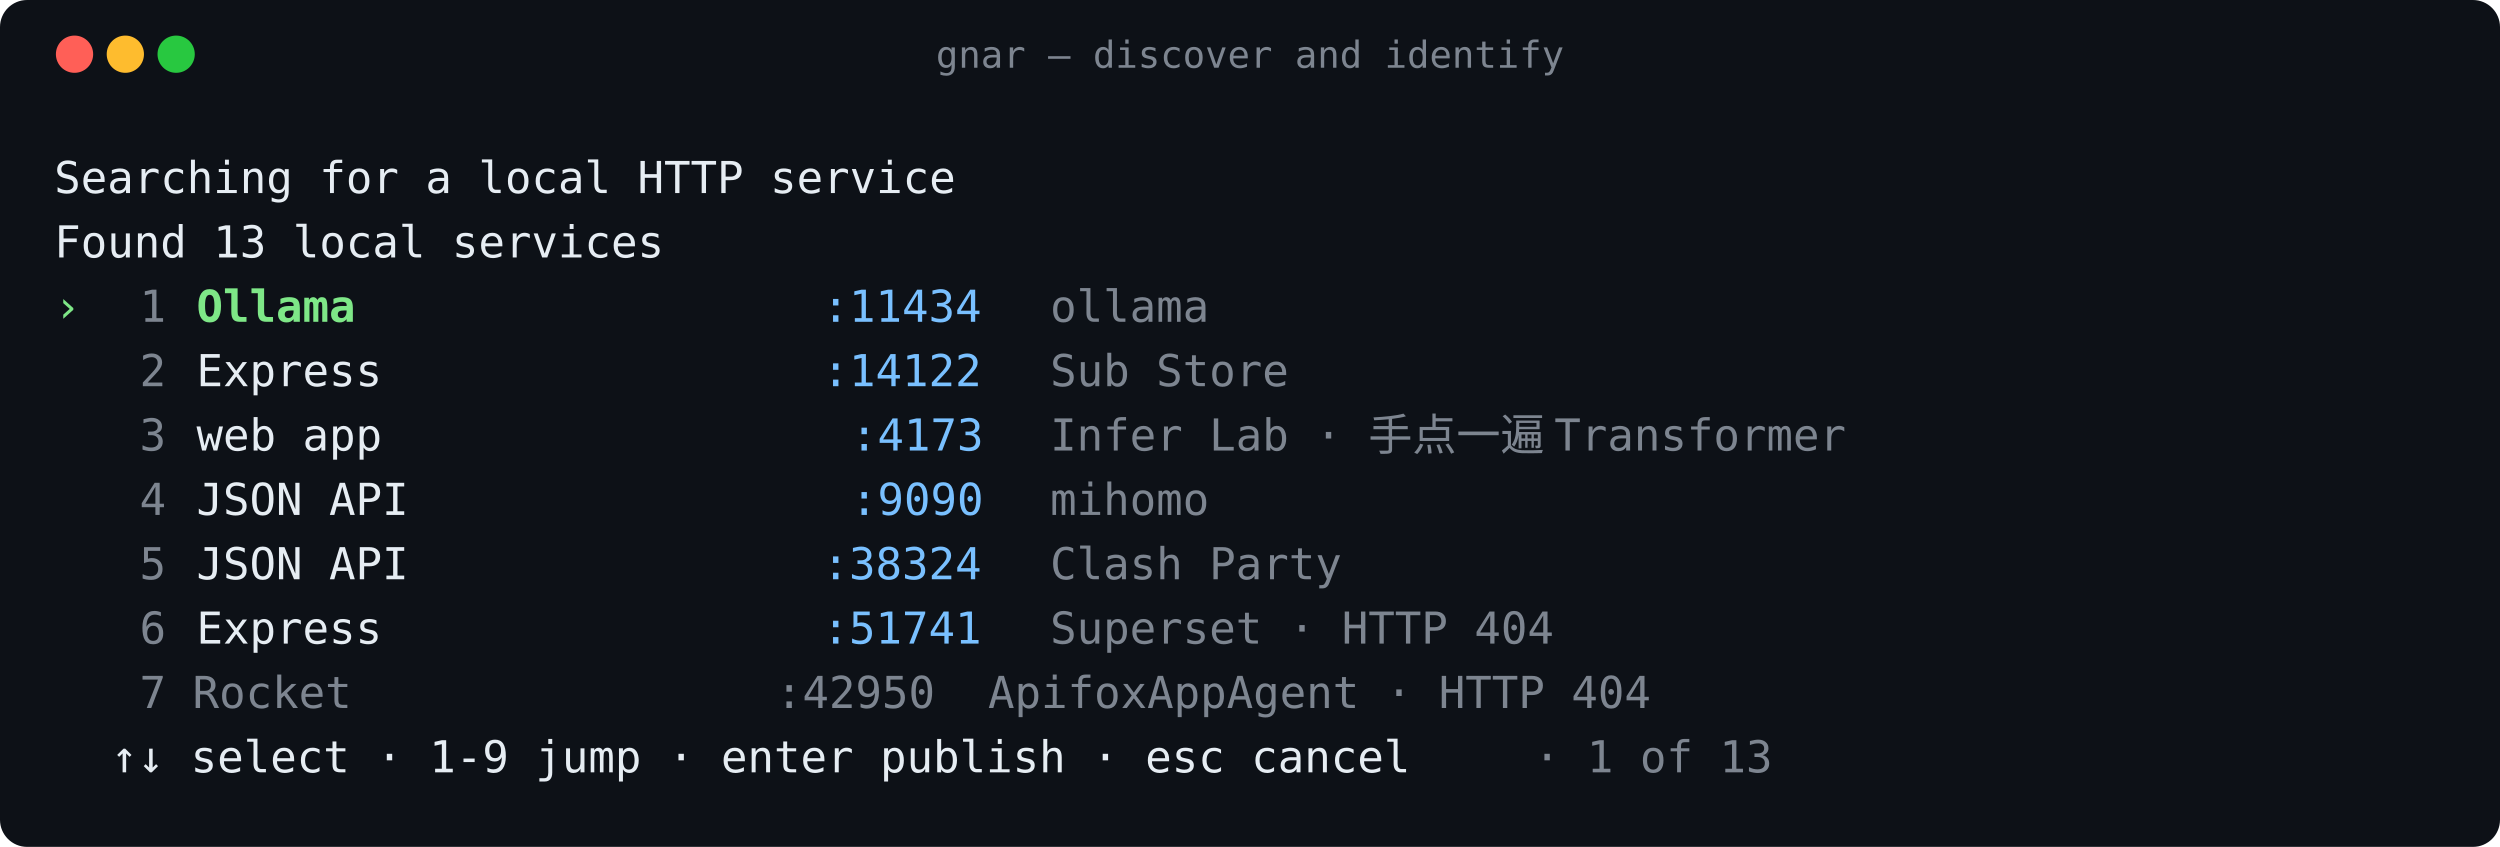
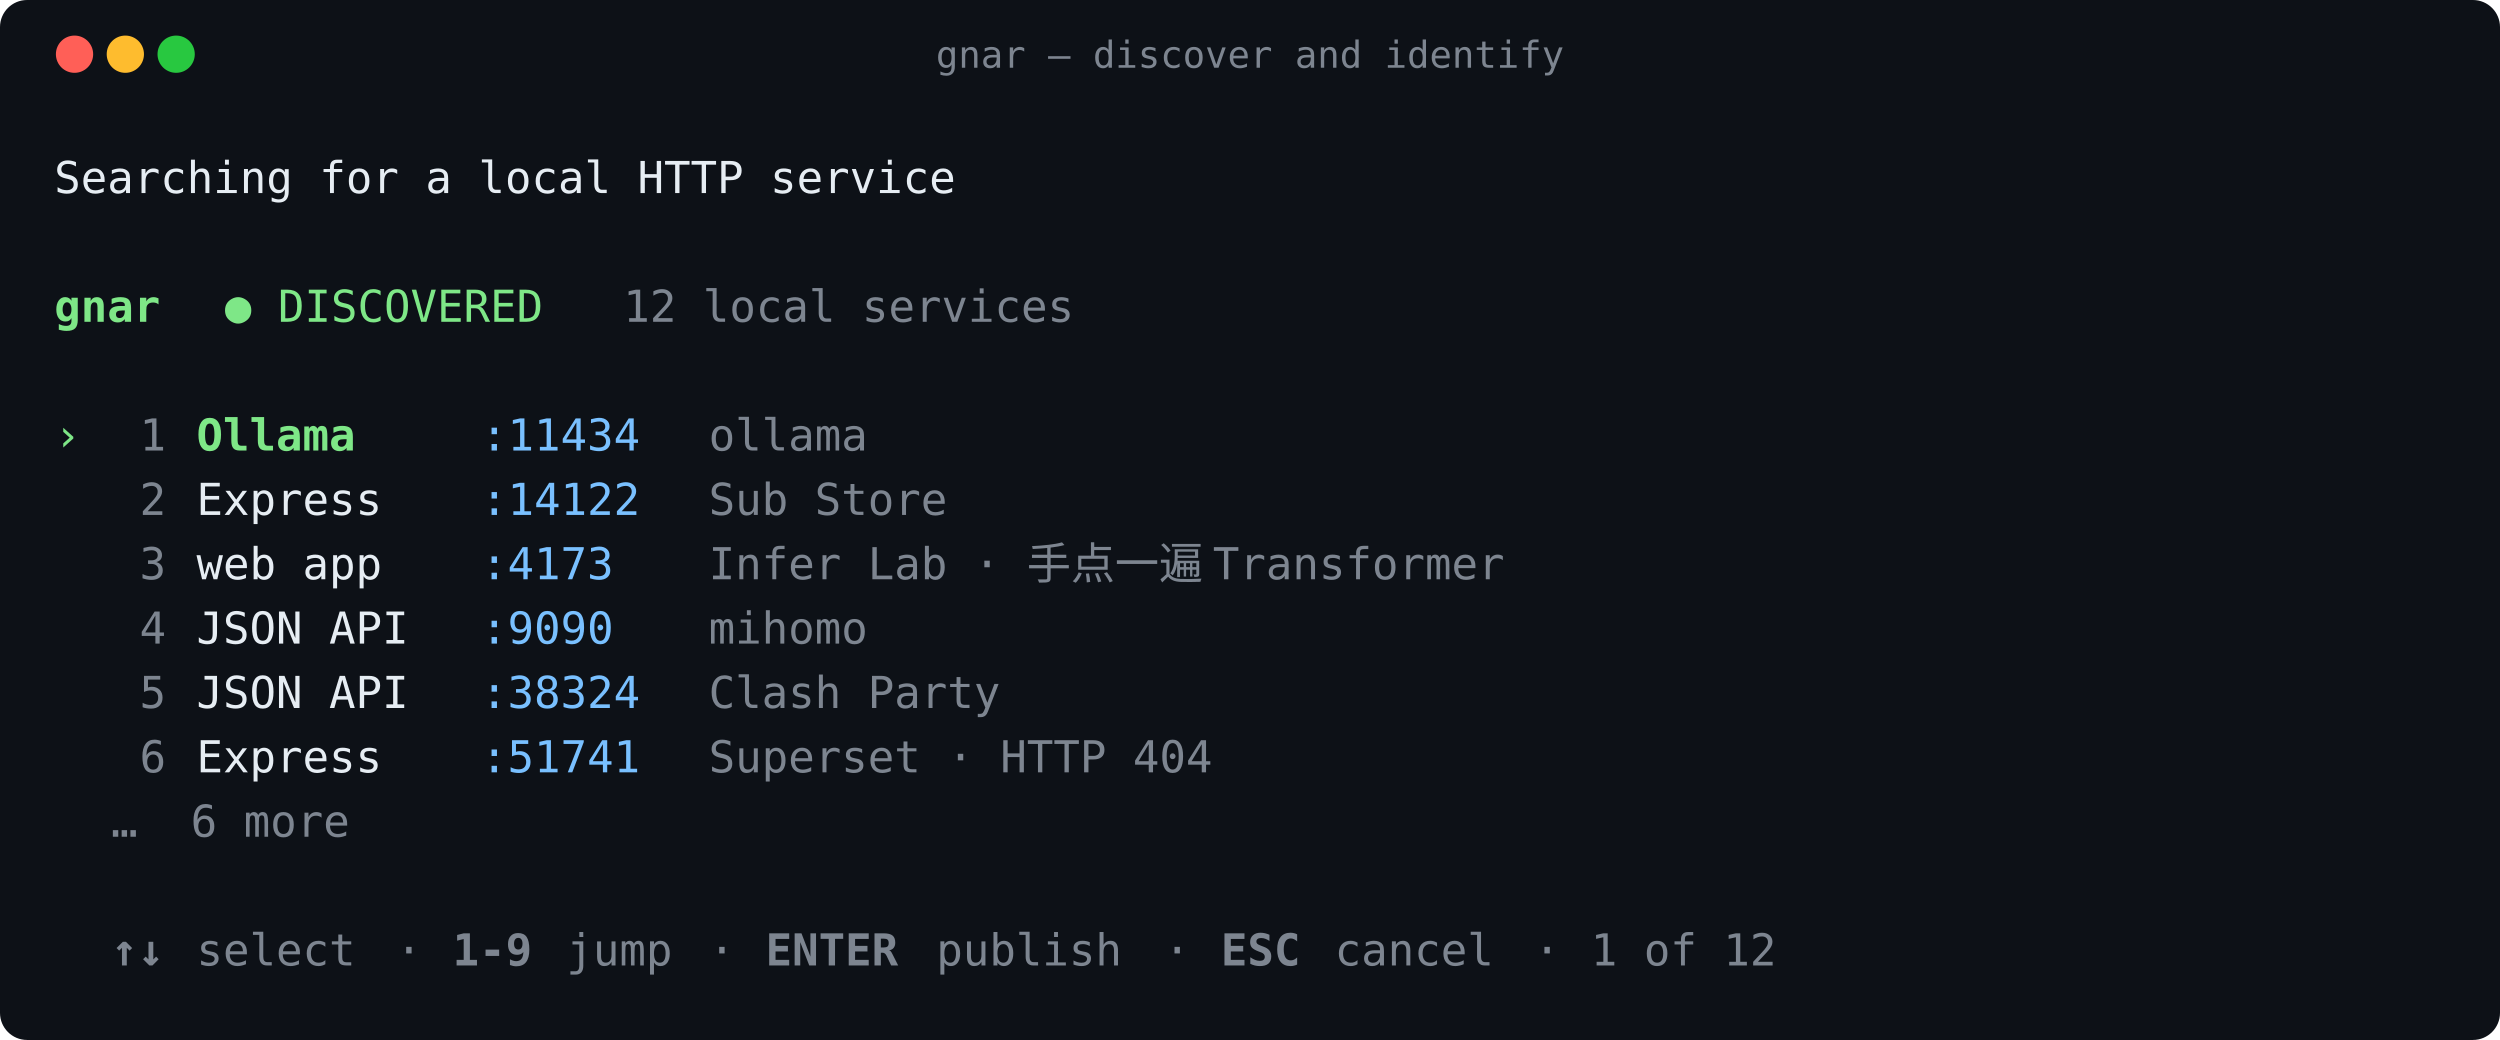
- <svg xmlns="http://www.w3.org/2000/svg" width="738" height="250" viewBox="0 0 738 250" font-family="ui-monospace,SFMono-Regular,Menlo,Consolas,monospace" font-size="13">
-   <rect width="738" height="250" rx="8" fill="#0d1117" />
+ <svg xmlns="http://www.w3.org/2000/svg" width="738" height="307" viewBox="0 0 738 307" font-family="ui-monospace,SFMono-Regular,Menlo,Consolas,monospace" font-size="13">
+   <rect width="738" height="307" rx="8" fill="#0d1117" />
  <circle cx="22" cy="16" r="5.5" fill="#ff5f57" />
  <circle cx="37" cy="16" r="5.5" fill="#febc2e" />
  <circle cx="52" cy="16" r="5.5" fill="#28c840" />
  <text x="369" y="20" fill="#7d8590" font-size="11" text-anchor="middle">gnar — discover and identify</text>
  <text x="16.0" y="57" fill="#e6edf3" xml:space="preserve">Searching for a local HTTP service</text>
-   <text x="16.0" y="76" fill="#e6edf3" xml:space="preserve">Found 13 local services</text>
-   <text x="16.0" y="95" fill="#7ee787" xml:space="preserve">›</text>
-   <text x="41.2" y="95" fill="#7d8590" xml:space="preserve">1</text>
-   <text x="58.0" y="95" fill="#7ee787" font-weight="700" xml:space="preserve">Ollama</text>
-   <text x="242.8" y="95" fill="#79c0ff" xml:space="preserve">:11434</text>
-   <text x="310.0" y="95" fill="#7d8590" xml:space="preserve">ollama</text>
-   <text x="41.2" y="114" fill="#7d8590" xml:space="preserve">2</text>
-   <text x="58.0" y="114" fill="#e6edf3" xml:space="preserve">Express</text>
-   <text x="242.8" y="114" fill="#79c0ff" xml:space="preserve">:14122</text>
-   <text x="310.0" y="114" fill="#7d8590" xml:space="preserve">Sub Store</text>
-   <text x="41.2" y="133" fill="#7d8590" xml:space="preserve">3</text>
-   <text x="58.0" y="133" fill="#e6edf3" xml:space="preserve">web app</text>
-   <text x="251.2" y="133" fill="#79c0ff" xml:space="preserve">:4173</text>
-   <text x="310.0" y="133" fill="#7d8590" xml:space="preserve">Infer Lab · 手点一遍 Transformer</text>
-   <text x="41.2" y="152" fill="#7d8590" xml:space="preserve">4</text>
-   <text x="58.0" y="152" fill="#e6edf3" xml:space="preserve">JSON API</text>
-   <text x="251.2" y="152" fill="#79c0ff" xml:space="preserve">:9090</text>
-   <text x="310.0" y="152" fill="#7d8590" xml:space="preserve">mihomo</text>
-   <text x="41.2" y="171" fill="#7d8590" xml:space="preserve">5</text>
-   <text x="58.0" y="171" fill="#e6edf3" xml:space="preserve">JSON API</text>
-   <text x="242.8" y="171" fill="#79c0ff" xml:space="preserve">:38324</text>
-   <text x="310.0" y="171" fill="#7d8590" xml:space="preserve">Clash Party</text>
-   <text x="41.2" y="190" fill="#7d8590" xml:space="preserve">6</text>
-   <text x="58.0" y="190" fill="#e6edf3" xml:space="preserve">Express</text>
-   <text x="242.8" y="190" fill="#79c0ff" xml:space="preserve">:51741</text>
-   <text x="310.0" y="190" fill="#7d8590" xml:space="preserve">Superset · HTTP 404</text>
-   <text x="41.2" y="209" fill="#7d8590" xml:space="preserve">7 Rocket                :42950  ApifoxAppAgent · HTTP 404</text>
-   <text x="32.8" y="228" fill="#e6edf3" xml:space="preserve">↑↓ select · 1-9 jump · enter publish · esc cancel</text>
-   <text x="452.8" y="228" fill="#7d8590" xml:space="preserve">· 1 of 13</text>
+   <text x="16.0" y="95" fill="#7ee787" font-weight="700" xml:space="preserve">gnar</text>
+   <text x="66.4" y="95" fill="#7ee787" xml:space="preserve">● DISCOVERED</text>
+   <text x="184.0" y="95" fill="#7d8590" xml:space="preserve">12 local services</text>
+   <text x="16.0" y="133" fill="#7ee787" xml:space="preserve">›</text>
+   <text x="41.2" y="133" fill="#7d8590" xml:space="preserve">1</text>
+   <text x="58.0" y="133" fill="#7ee787" font-weight="700" xml:space="preserve">Ollama</text>
+   <text x="142.0" y="133" fill="#79c0ff" xml:space="preserve">:11434</text>
+   <text x="209.2" y="133" fill="#7d8590" xml:space="preserve">ollama</text>
+   <text x="41.2" y="152" fill="#7d8590" xml:space="preserve">2</text>
+   <text x="58.0" y="152" fill="#e6edf3" xml:space="preserve">Express</text>
+   <text x="142.0" y="152" fill="#79c0ff" xml:space="preserve">:14122</text>
+   <text x="209.2" y="152" fill="#7d8590" xml:space="preserve">Sub Store</text>
+   <text x="41.2" y="171" fill="#7d8590" xml:space="preserve">3</text>
+   <text x="58.0" y="171" fill="#e6edf3" xml:space="preserve">web app</text>
+   <text x="142.0" y="171" fill="#79c0ff" xml:space="preserve">:4173</text>
+   <text x="209.2" y="171" fill="#7d8590" xml:space="preserve">Infer Lab · 手点一遍 Transformer</text>
+   <text x="41.2" y="190" fill="#7d8590" xml:space="preserve">4</text>
+   <text x="58.0" y="190" fill="#e6edf3" xml:space="preserve">JSON API</text>
+   <text x="142.0" y="190" fill="#79c0ff" xml:space="preserve">:9090</text>
+   <text x="209.2" y="190" fill="#7d8590" xml:space="preserve">mihomo</text>
+   <text x="41.2" y="209" fill="#7d8590" xml:space="preserve">5</text>
+   <text x="58.0" y="209" fill="#e6edf3" xml:space="preserve">JSON API</text>
+   <text x="142.0" y="209" fill="#79c0ff" xml:space="preserve">:38324</text>
+   <text x="209.2" y="209" fill="#7d8590" xml:space="preserve">Clash Party</text>
+   <text x="41.2" y="228" fill="#7d8590" xml:space="preserve">6</text>
+   <text x="58.0" y="228" fill="#e6edf3" xml:space="preserve">Express</text>
+   <text x="142.0" y="228" fill="#79c0ff" xml:space="preserve">:51741</text>
+   <text x="209.2" y="228" fill="#7d8590" xml:space="preserve">Superset · HTTP 404</text>
+   <text x="32.8" y="247" fill="#7d8590" xml:space="preserve">…  6 more</text>
+   <text x="32.8" y="285" fill="#7d8590" font-weight="700" xml:space="preserve">↑↓</text>
+   <text x="58.0" y="285" fill="#7d8590" xml:space="preserve">select</text>
+   <text x="116.8" y="285" fill="#7d8590" xml:space="preserve">·</text>
+   <text x="133.6" y="285" fill="#7d8590" font-weight="700" xml:space="preserve">1-9</text>
+   <text x="167.2" y="285" fill="#7d8590" xml:space="preserve">jump</text>
+   <text x="209.2" y="285" fill="#7d8590" xml:space="preserve">·</text>
+   <text x="226.0" y="285" fill="#7d8590" font-weight="700" xml:space="preserve">ENTER</text>
+   <text x="276.4" y="285" fill="#7d8590" xml:space="preserve">publish</text>
+   <text x="343.6" y="285" fill="#7d8590" xml:space="preserve">·</text>
+   <text x="360.4" y="285" fill="#7d8590" font-weight="700" xml:space="preserve">ESC</text>
+   <text x="394.0" y="285" fill="#7d8590" xml:space="preserve">cancel</text>
+   <text x="452.8" y="285" fill="#7d8590" xml:space="preserve">·</text>
+   <text x="469.6" y="285" fill="#7d8590" xml:space="preserve">1 of 12</text>
</svg>
